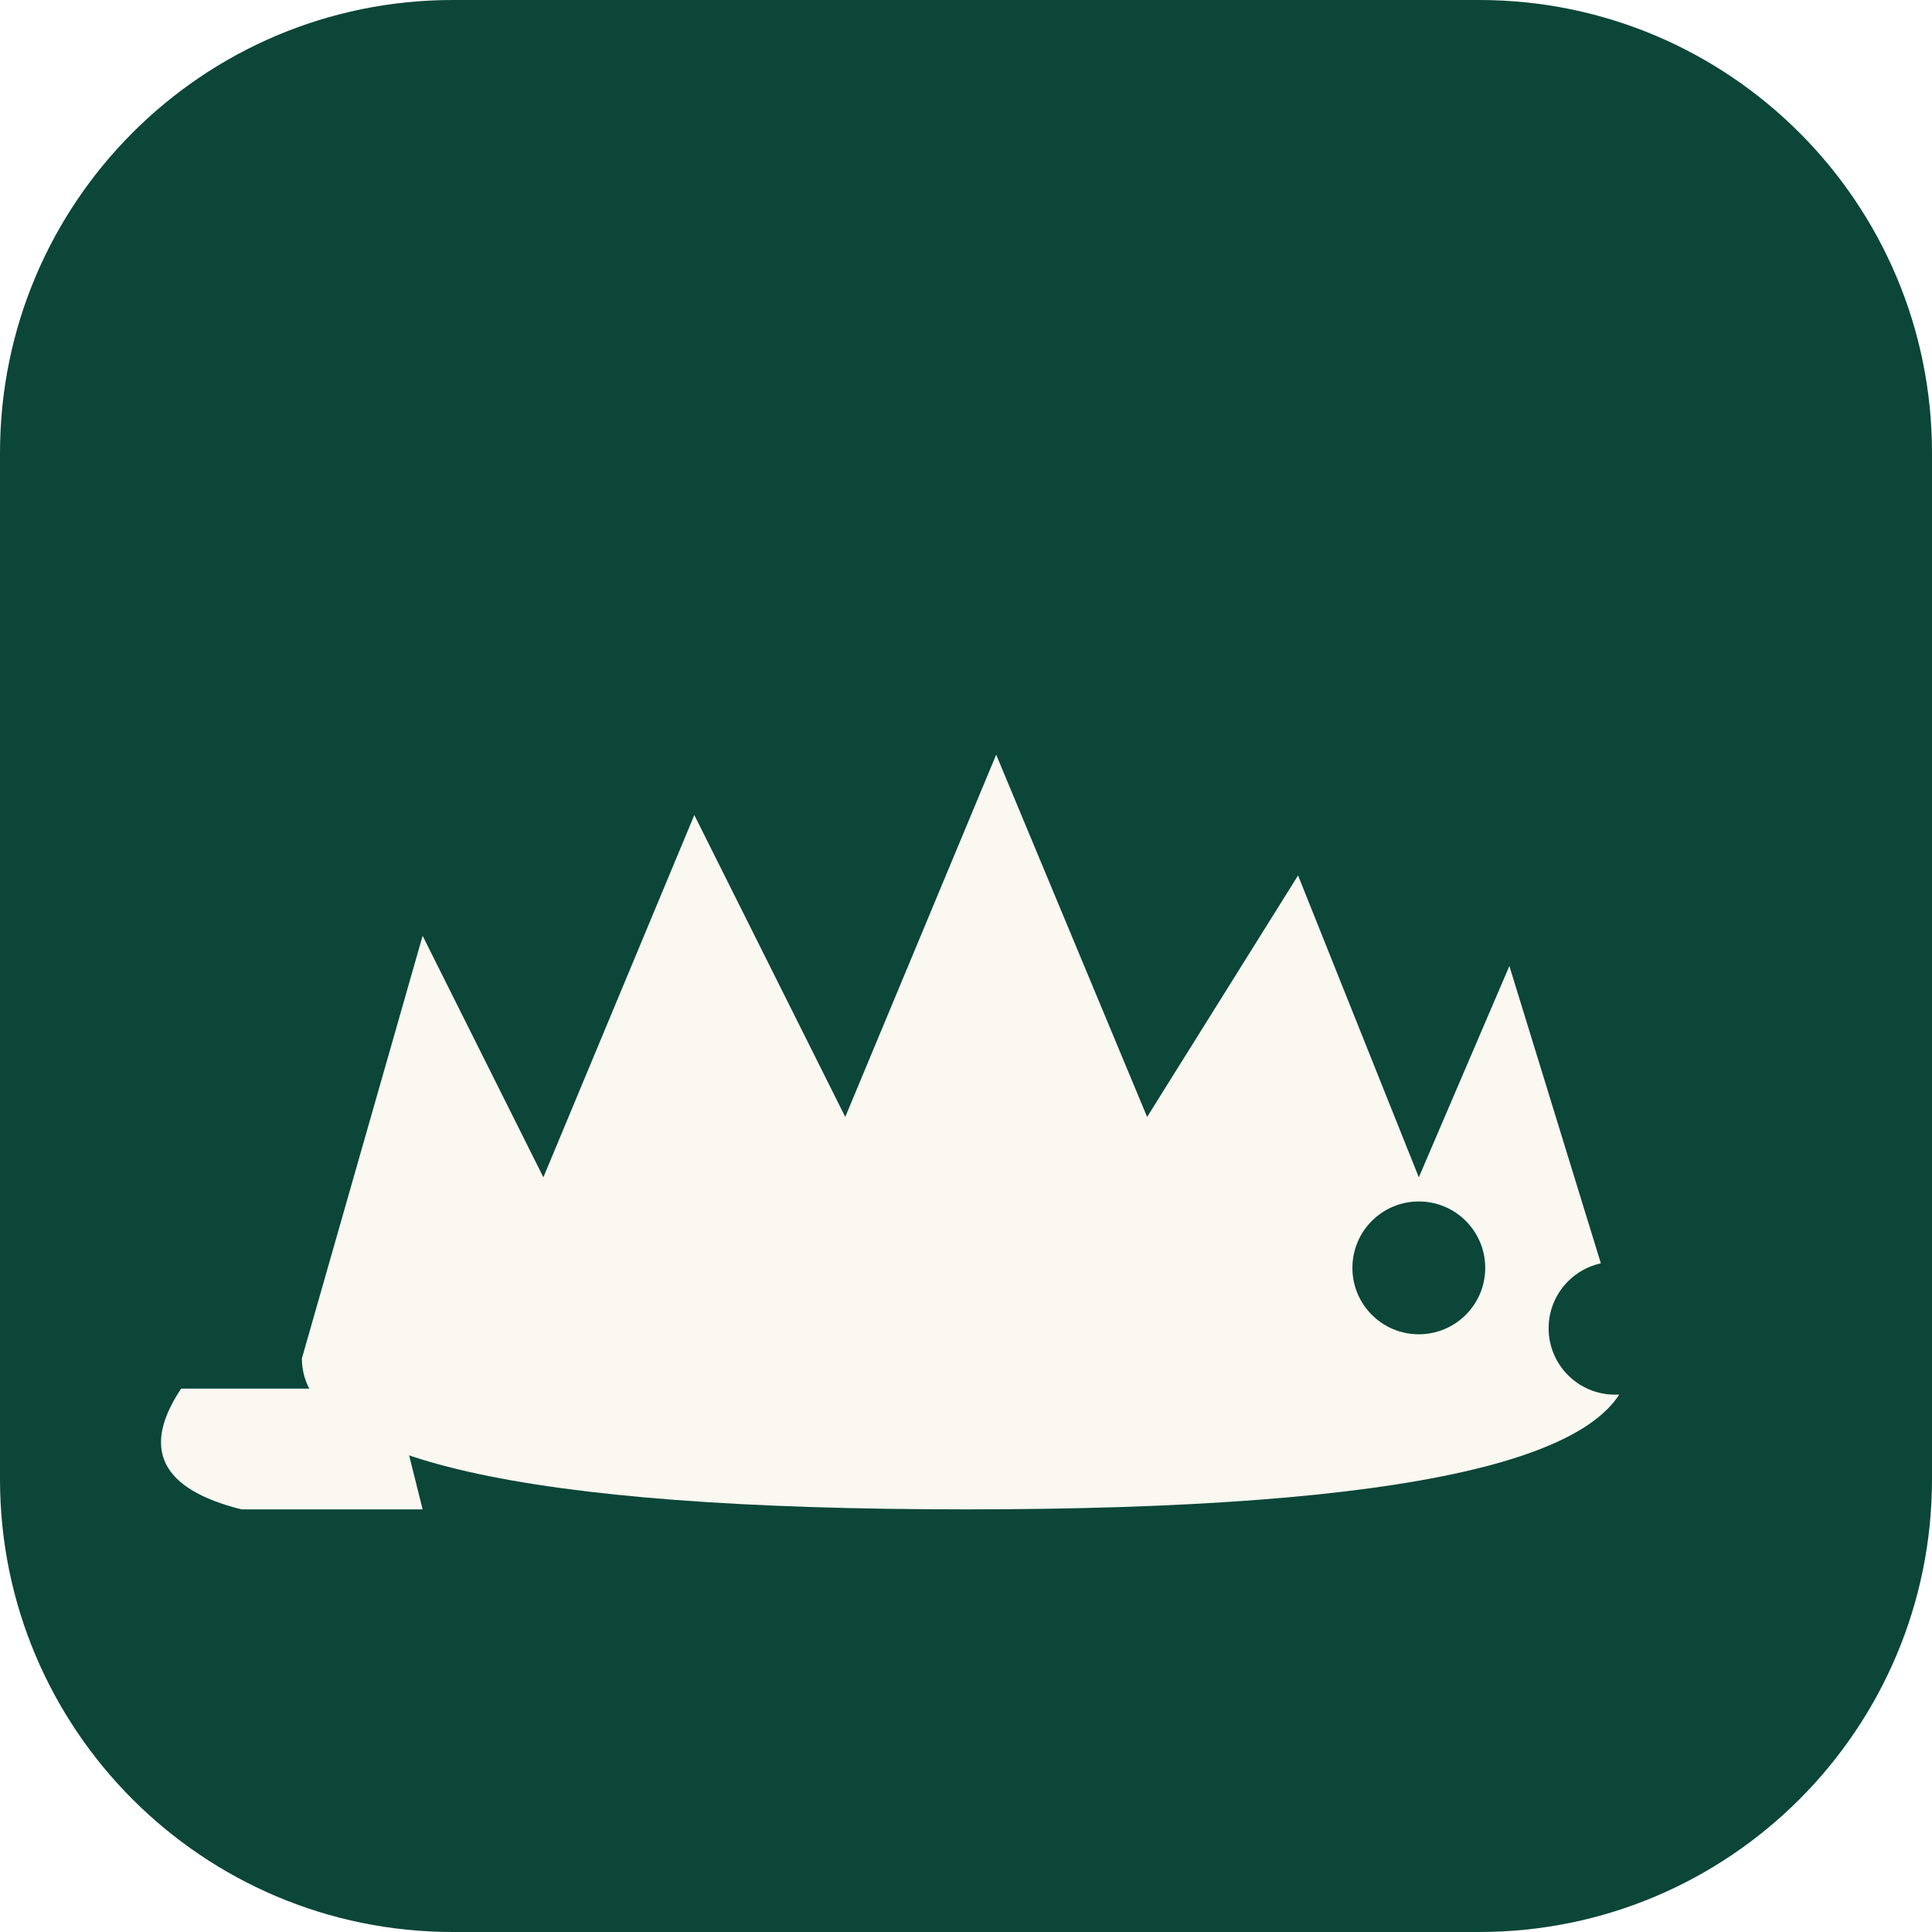
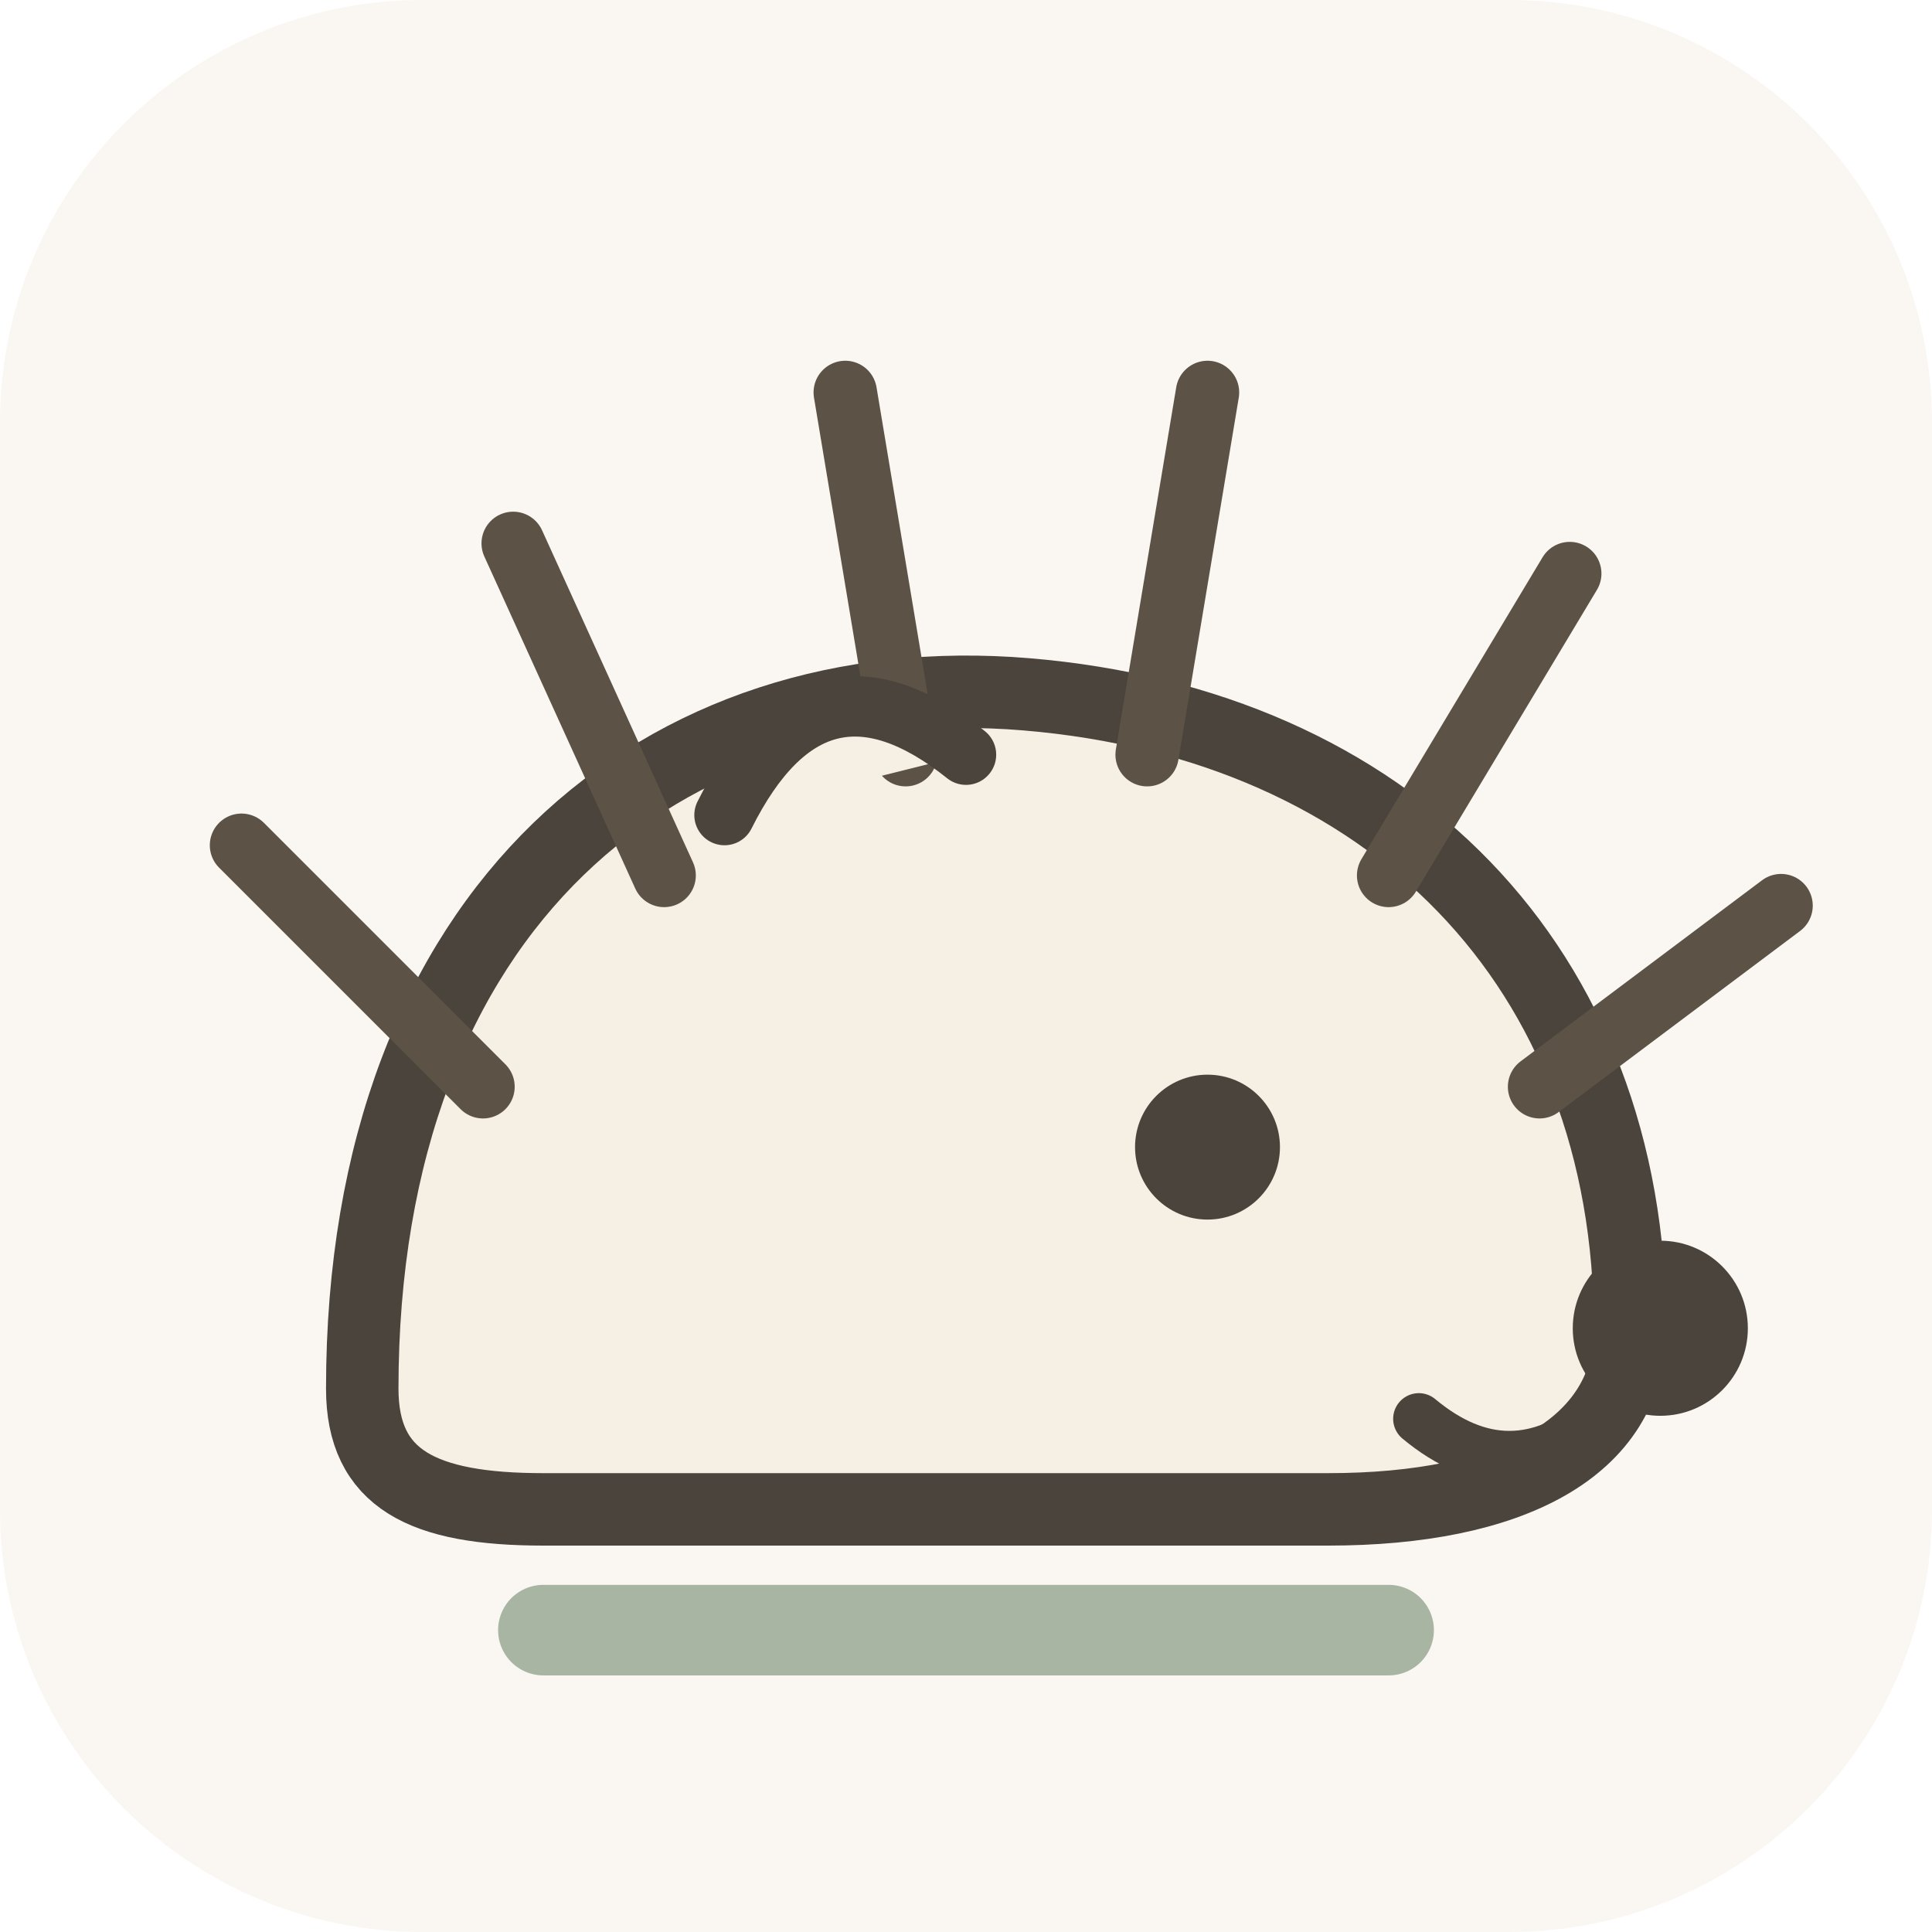
<svg xmlns="http://www.w3.org/2000/svg" viewBox="0 0 64 64" width="64" height="64">
-   <rect width="64" height="64" rx="15" fill="#0b4638" />
-   <path d="M10 45 L14 31 L18 39 L23 27 L28 37 L33 25 L38 37 L43 29 L47 39 L50 32 L54 45 Q54 50 32 50 Q10 50 10 45 Z" fill="#faf8f0" />
-   <circle cx="47" cy="42" r="2.2" fill="#0b4638" />
-   <circle cx="53.5" cy="44" r="2.2" fill="#0b4638" />
-   <path d="M6 46 Q4 49 8 50 L14 50 L13 46 Z" fill="#faf8f0" />
+   <rect width="64" height="64" rx="14" fill="#FAF7F2" />
+   <g stroke-linecap="round" stroke-linejoin="round">
+     <path d="M12 46 C12 30 22 22 34 23 C46 24 54 32 54 44 C54 48 50 50 44 50 L18 50 C14 50 12 49 12 46 Z" fill="#F5EFE4" stroke="#4A443C" stroke-width="2.4" />
+     <g stroke="#5C5346" stroke-width="2.1" fill="none">
+       <path d="M16 36 L8 28" />
+       <path d="M22 29 L17 18" />
+       <path d="M30 25 L28 13" />
+       <path d="M38 25 L40 13" />
+       <path d="M46 29 L52 19" />
+       <path d="M51 36 L59 30" />
+     </g>
+     <path d="M24 27 Q27 21 32 25" stroke="#4A443C" stroke-width="2" fill="#F5EFE4" />
+     <circle cx="40" cy="38" r="2.4" fill="#4A443C" />
+     <circle cx="55" cy="44" r="2.9" fill="#4A443C" />
+     <path d="M47 47 Q50 49.5 53 47" stroke="#4A443C" stroke-width="1.7" fill="none" />
+     <path d="M18 54 H46" stroke="#A8B5A2" stroke-width="3" fill="none" />
+   </g>
</svg>
